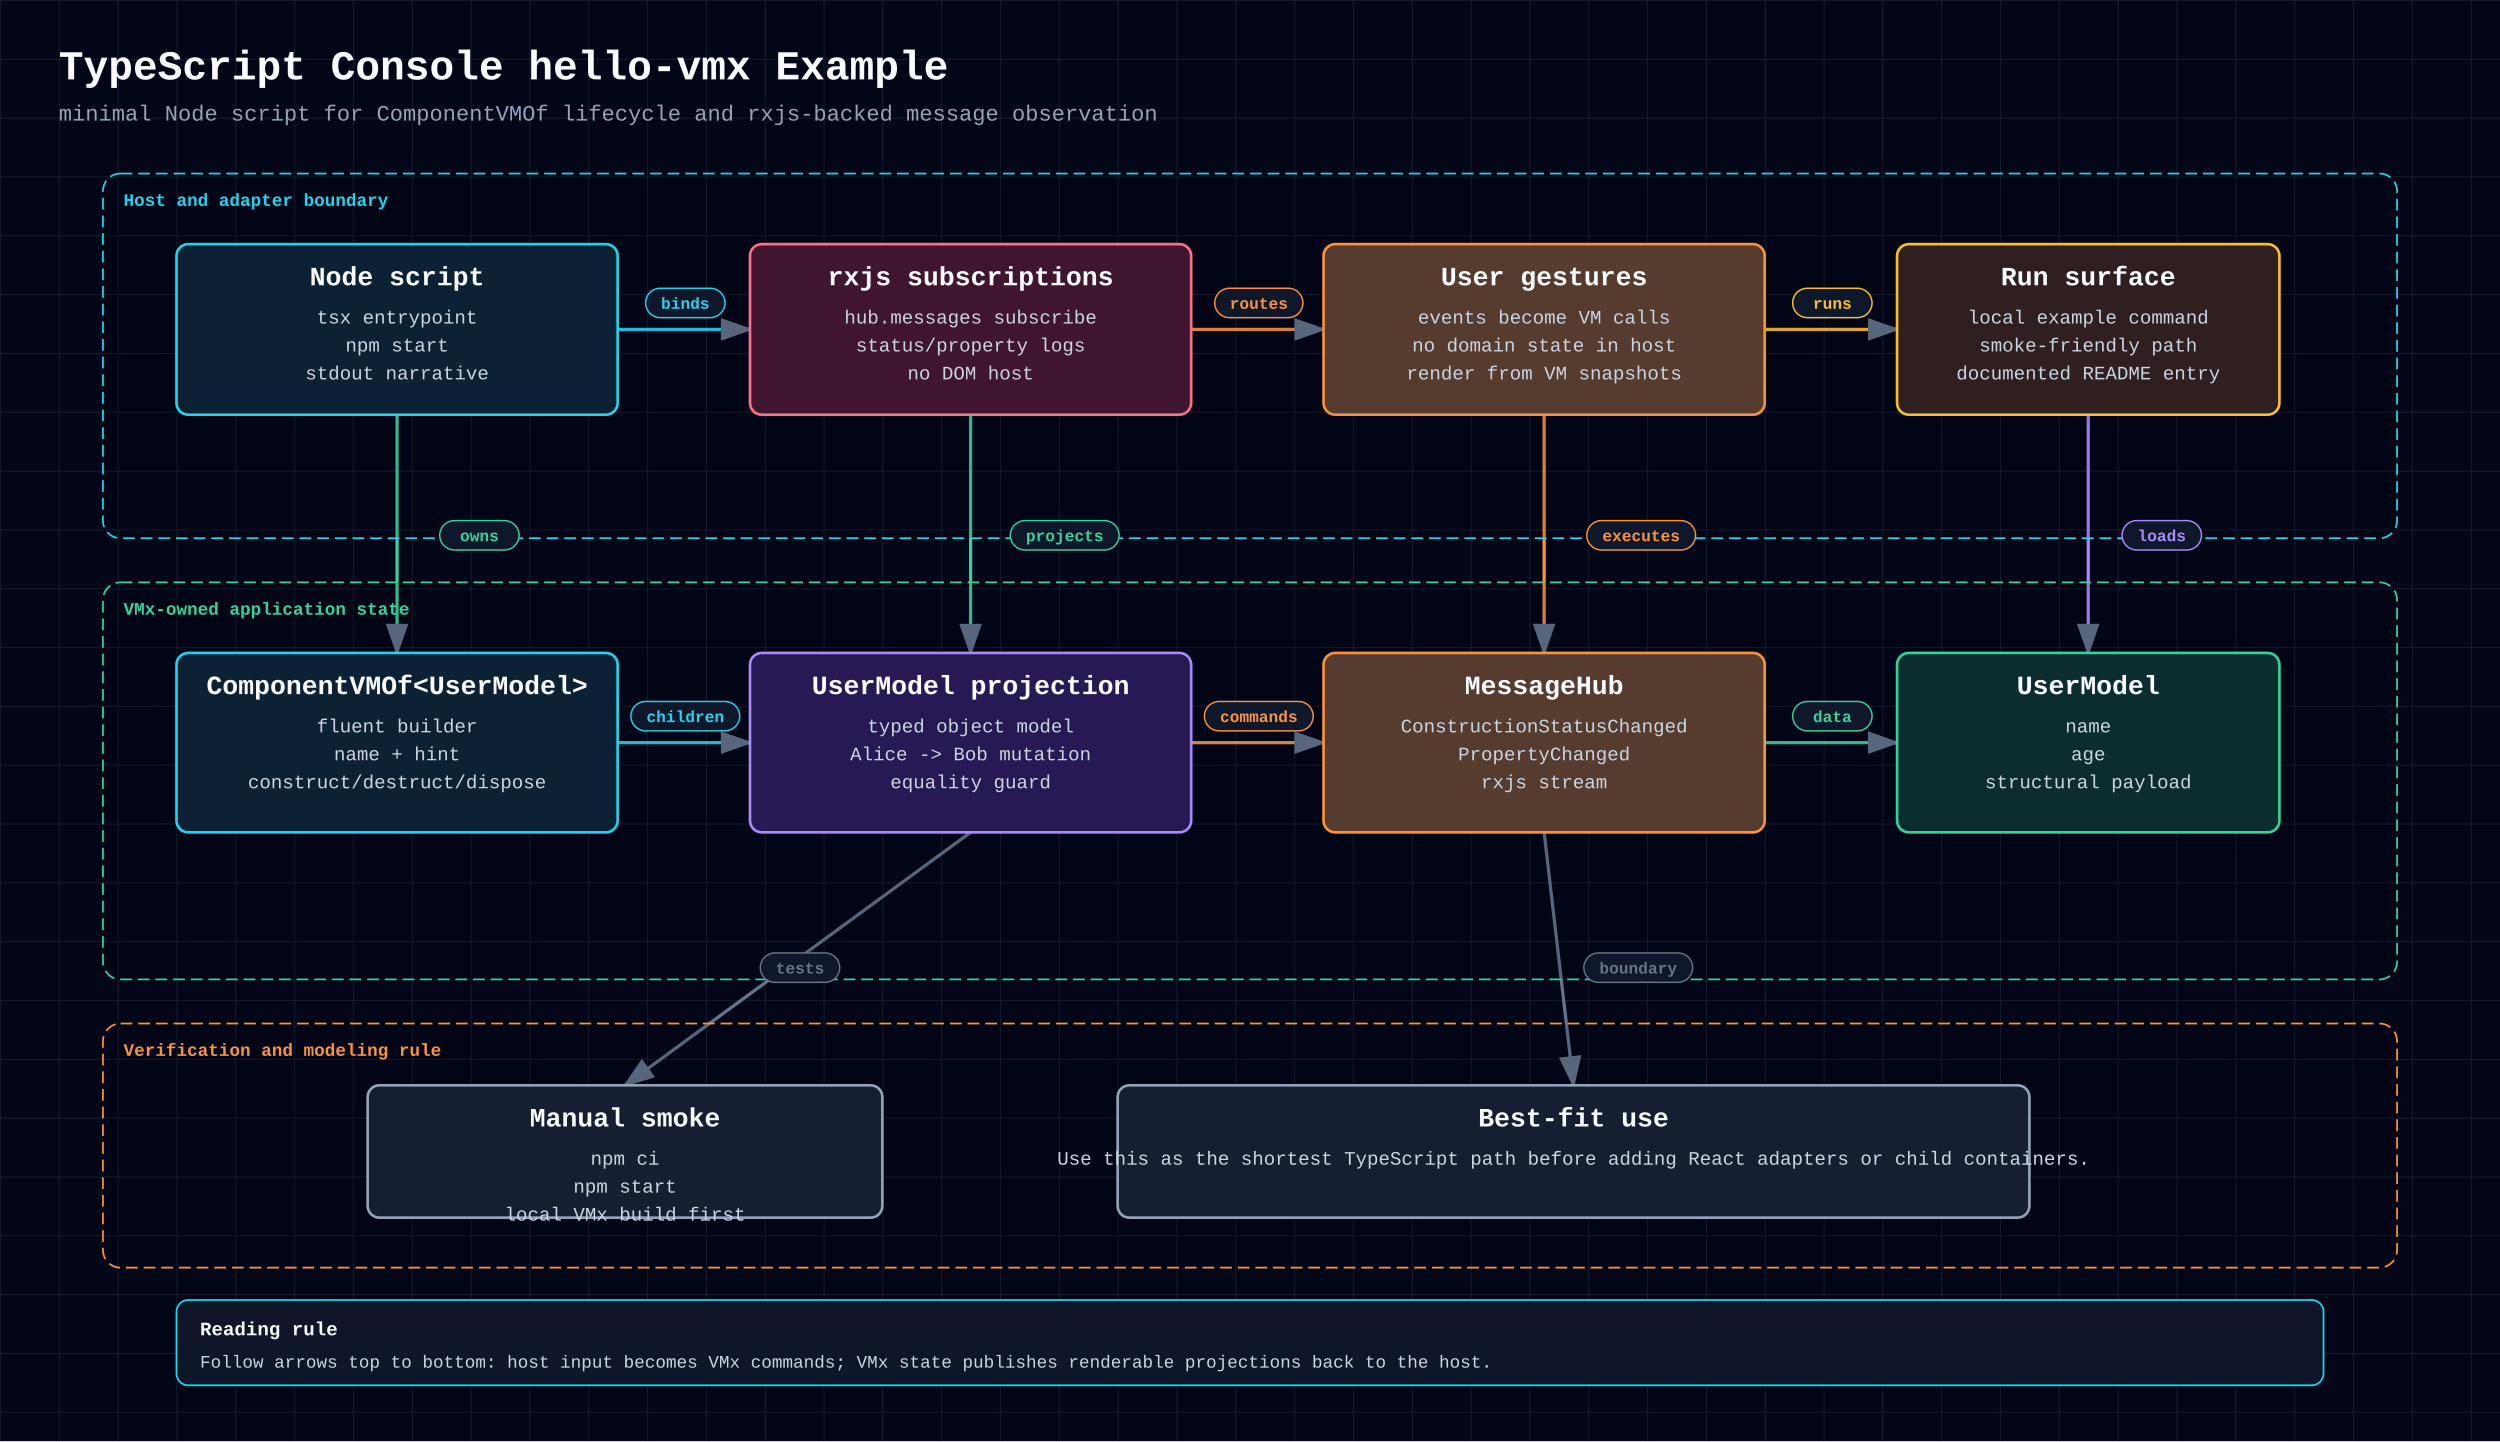
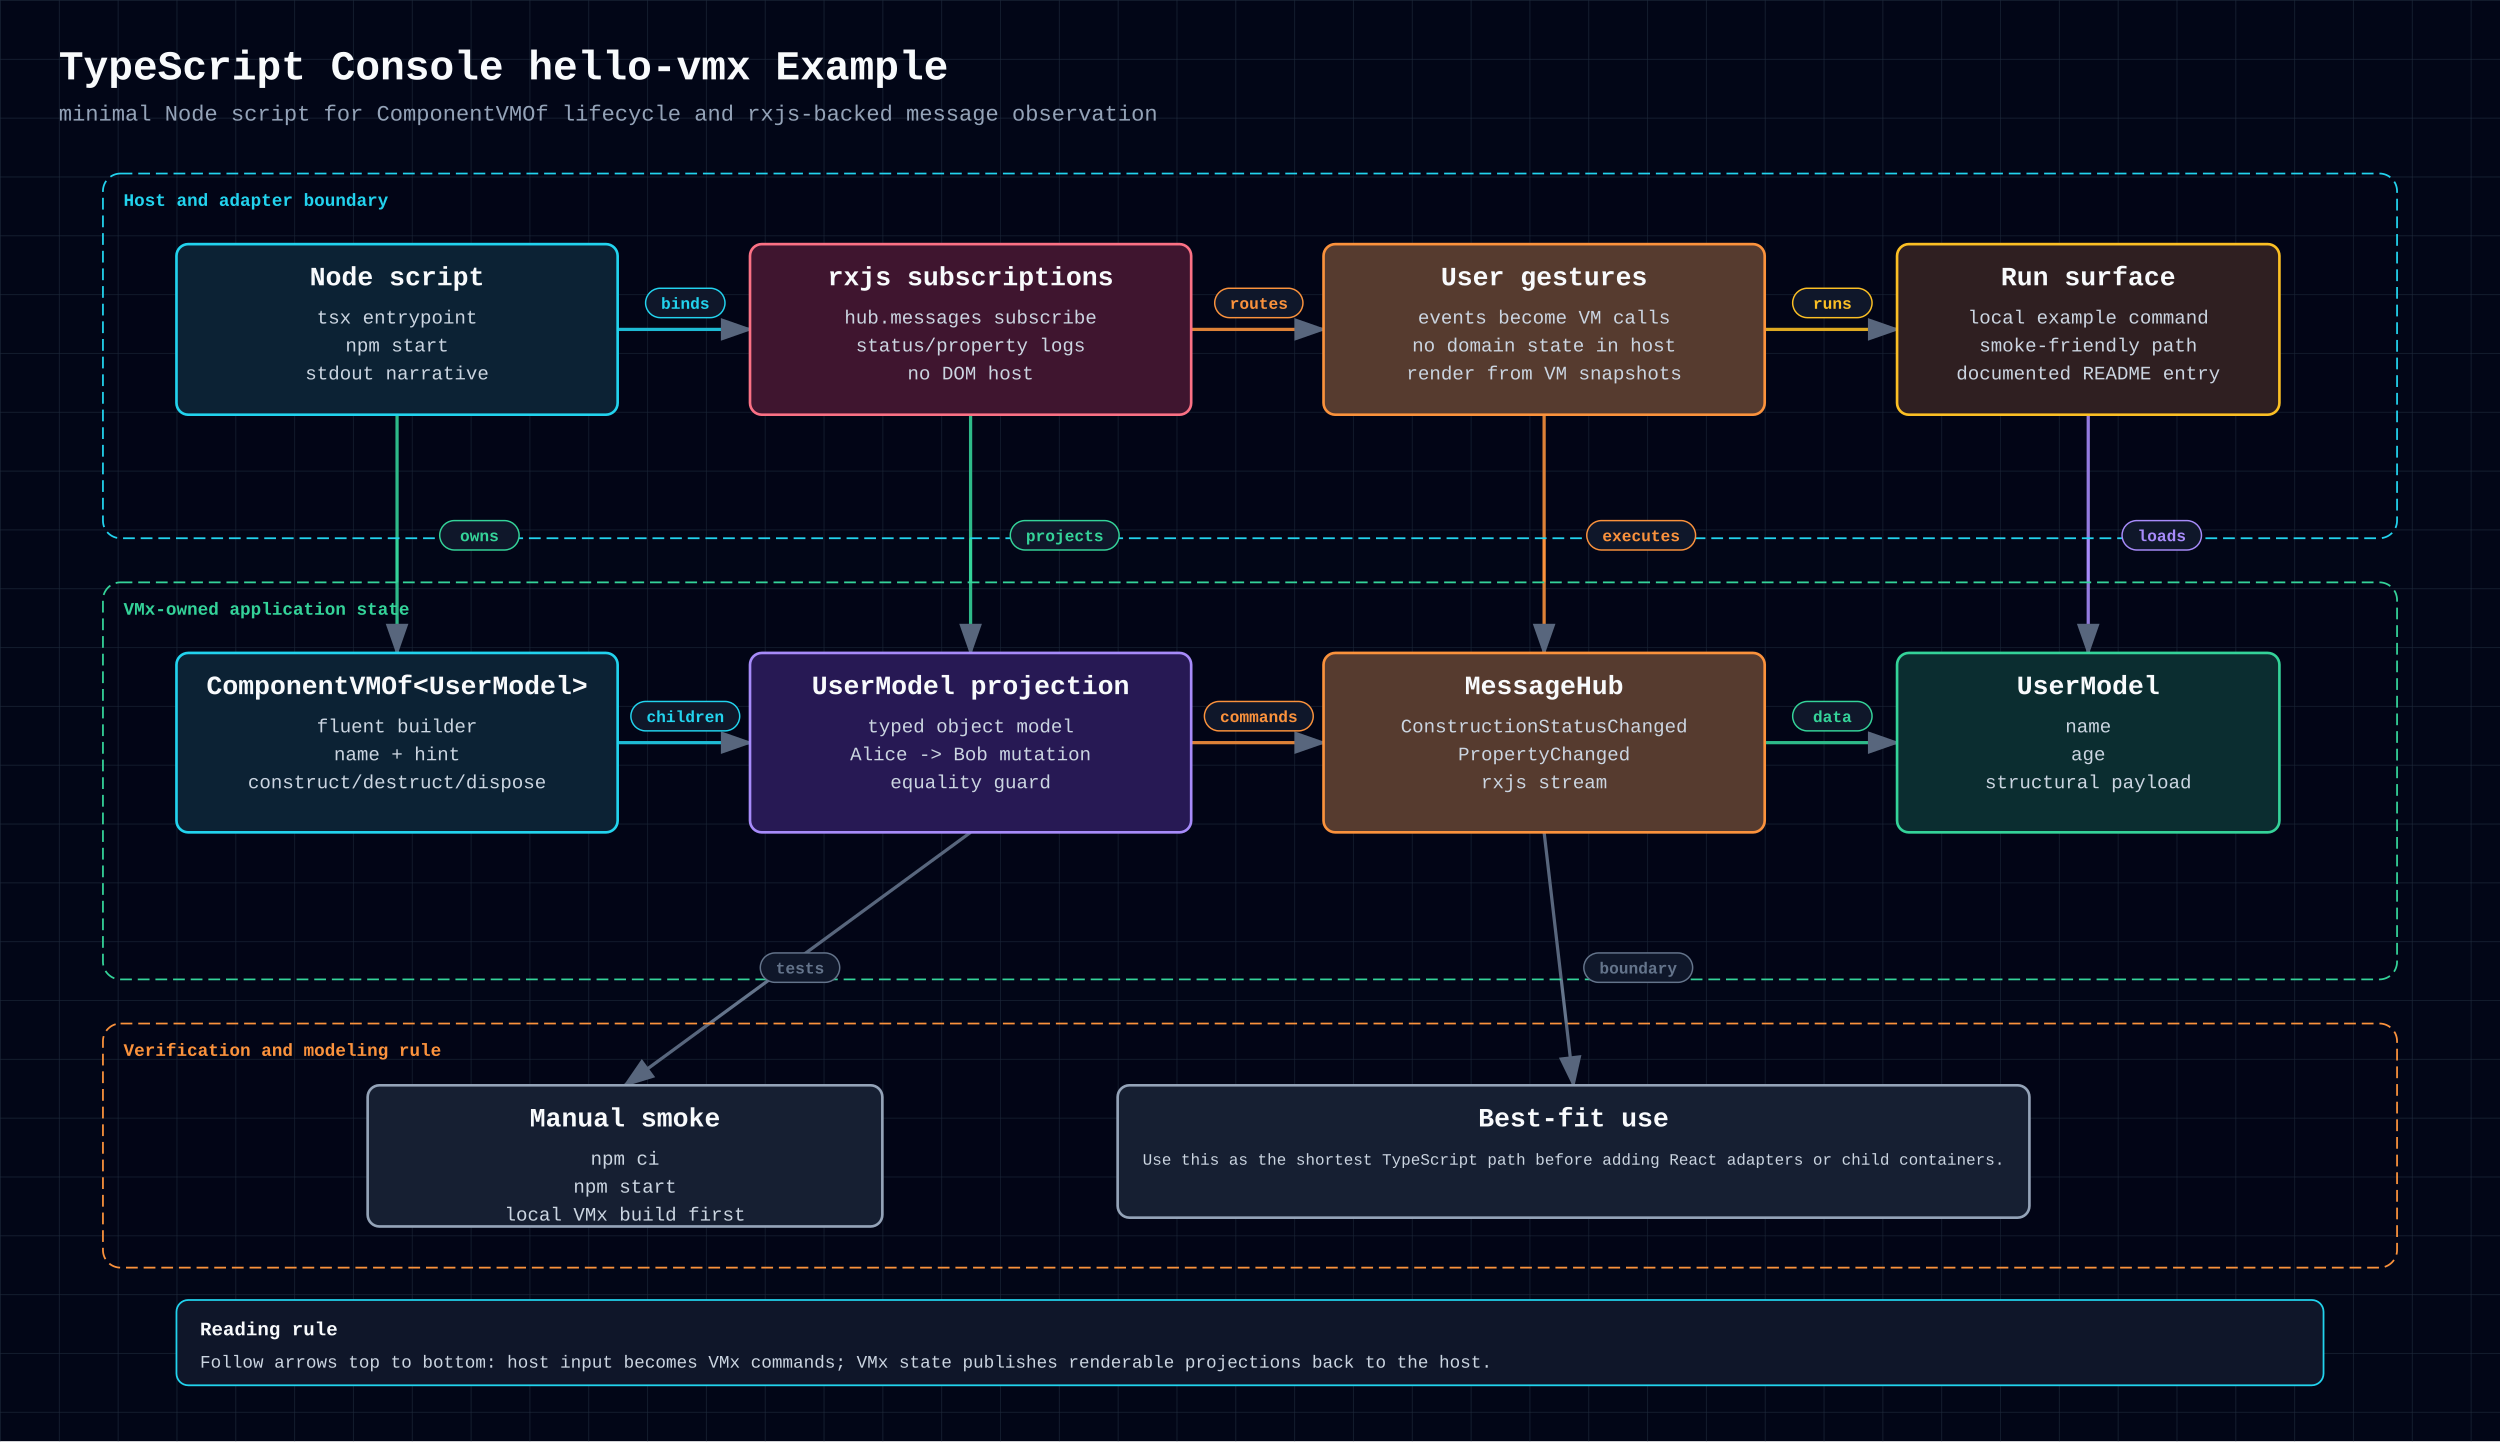
<svg xmlns="http://www.w3.org/2000/svg" width="1700" height="980" viewBox="0 0 1700 980" style="font-family: 'JetBrains Mono', ui-monospace, SFMono-Regular, Menlo, Monaco, Consolas, 'Liberation Mono', 'Courier New', monospace;">
  <defs>
    <style>
      text { font-family: 'JetBrains Mono', ui-monospace, SFMono-Regular, Menlo, Monaco, Consolas, 'Liberation Mono', 'Courier New', monospace; }
    </style>
    <pattern id="grid" width="40" height="40" patternUnits="userSpaceOnUse">
      <path d="M 40 0 L 0 0 0 40" fill="none" stroke="#1e293b" stroke-width="0.8" />
    </pattern>
    <marker id="arrowhead" markerWidth="10" markerHeight="7" refX="9" refY="3.5" orient="auto">
      <polygon points="0 0, 10 3.5, 0 7" fill="#64748b" />
    </marker>
  </defs>
  <rect width="100%" height="100%" fill="#020617" />
  <rect width="100%" height="100%" fill="url(#grid)" />
  <text x="40" y="54" fill="#f8fafc" font-size="28" font-weight="700" text-anchor="start">TypeScript Console hello-vmx Example</text>
  <text x="40" y="82" fill="#94a3b8" font-size="15" font-weight="400" text-anchor="start">minimal Node script for ComponentVMOf lifecycle and rxjs-backed message observation</text>
  <polyline points="420,224 510,224" fill="none" stroke="#22d3ee" stroke-width="2.2" marker-end="url(#arrowhead)" />
  <polyline points="810,224 900,224" fill="none" stroke="#fb923c" stroke-width="2.2" marker-end="url(#arrowhead)" />
  <polyline points="1200,224 1290,224" fill="none" stroke="#fbbf24" stroke-width="2.2" marker-end="url(#arrowhead)" />
  <polyline points="270,282 270,444" fill="none" stroke="#34d399" stroke-width="2.2" marker-end="url(#arrowhead)" />
  <polyline points="660,282 660,444" fill="none" stroke="#34d399" stroke-width="2.2" marker-end="url(#arrowhead)" />
  <polyline points="1050,282 1050,444" fill="none" stroke="#fb923c" stroke-width="2.2" marker-end="url(#arrowhead)" />
  <polyline points="1420,282 1420,444" fill="none" stroke="#a78bfa" stroke-width="2.2" marker-end="url(#arrowhead)" />
  <polyline points="420,505 510,505" fill="none" stroke="#22d3ee" stroke-width="2.2" marker-end="url(#arrowhead)" />
  <polyline points="810,505 900,505" fill="none" stroke="#fb923c" stroke-width="2.2" marker-end="url(#arrowhead)" />
  <polyline points="1200,505 1290,505" fill="none" stroke="#34d399" stroke-width="2.2" marker-end="url(#arrowhead)" />
  <polyline points="660,566 425,738" fill="none" stroke="#64748b" stroke-width="2.2" marker-end="url(#arrowhead)" />
  <polyline points="1050,566 1070,738" fill="none" stroke="#64748b" stroke-width="2.2" marker-end="url(#arrowhead)" />
  <rect x="70" y="118" width="1560" height="248" rx="12" fill="rgba(2, 6, 23, 0.12)" stroke="#22d3ee" stroke-width="1.2" stroke-dasharray="8 4" />
  <text x="84" y="140" fill="#22d3ee" font-size="12" font-weight="700" text-anchor="start">Host and adapter boundary</text>
  <rect x="70" y="396" width="1560" height="270" rx="12" fill="rgba(2, 6, 23, 0.12)" stroke="#34d399" stroke-width="1.2" stroke-dasharray="8 4" />
  <text x="84" y="418" fill="#34d399" font-size="12" font-weight="700" text-anchor="start">VMx-owned application state</text>
  <rect x="70" y="696" width="1560" height="166" rx="12" fill="rgba(2, 6, 23, 0.12)" stroke="#fb923c" stroke-width="1.2" stroke-dasharray="8 4" />
  <text x="84" y="718" fill="#fb923c" font-size="12" font-weight="700" text-anchor="start">Verification and modeling rule</text>
  <rect x="120" y="166" width="300" height="116" rx="8" fill="#0f172a" />
  <rect x="120" y="166" width="300" height="116" rx="8" fill="rgba(8, 51, 68, 0.4)" stroke="#22d3ee" stroke-width="1.8" />
  <text x="270" y="194" fill="#f8fafc" font-size="18" font-weight="700" text-anchor="middle">Node script</text>
  <text x="270" y="220" fill="#cbd5e1" font-size="13" font-weight="400" text-anchor="middle">tsx entrypoint</text>
  <text x="270" y="239" fill="#cbd5e1" font-size="13" font-weight="400" text-anchor="middle">npm start</text>
  <text x="270" y="258" fill="#cbd5e1" font-size="13" font-weight="400" text-anchor="middle">stdout narrative</text>
  <rect x="510" y="166" width="300" height="116" rx="8" fill="#0f172a" />
  <rect x="510" y="166" width="300" height="116" rx="8" fill="rgba(136, 19, 55, 0.4)" stroke="#fb7185" stroke-width="1.8" />
  <text x="660" y="194" fill="#f8fafc" font-size="18" font-weight="700" text-anchor="middle">rxjs subscriptions</text>
  <text x="660" y="220" fill="#cbd5e1" font-size="13" font-weight="400" text-anchor="middle">hub.messages subscribe</text>
  <text x="660" y="239" fill="#cbd5e1" font-size="13" font-weight="400" text-anchor="middle">status/property logs</text>
  <text x="660" y="258" fill="#cbd5e1" font-size="13" font-weight="400" text-anchor="middle">no DOM host</text>
  <rect x="900" y="166" width="300" height="116" rx="8" fill="#0f172a" />
  <rect x="900" y="166" width="300" height="116" rx="8" fill="rgba(251, 146, 60, 0.3)" stroke="#fb923c" stroke-width="1.8" />
  <text x="1050" y="194" fill="#f8fafc" font-size="18" font-weight="700" text-anchor="middle">User gestures</text>
  <text x="1050" y="220" fill="#cbd5e1" font-size="13" font-weight="400" text-anchor="middle">events become VM calls</text>
  <text x="1050" y="239" fill="#cbd5e1" font-size="13" font-weight="400" text-anchor="middle">no domain state in host</text>
  <text x="1050" y="258" fill="#cbd5e1" font-size="13" font-weight="400" text-anchor="middle">render from VM snapshots</text>
  <rect x="1290" y="166" width="260" height="116" rx="8" fill="#0f172a" />
  <rect x="1290" y="166" width="260" height="116" rx="8" fill="rgba(120, 53, 15, 0.3)" stroke="#fbbf24" stroke-width="1.8" />
  <text x="1420" y="194" fill="#f8fafc" font-size="18" font-weight="700" text-anchor="middle">Run surface</text>
  <text x="1420" y="220" fill="#cbd5e1" font-size="13" font-weight="400" text-anchor="middle">local example command</text>
  <text x="1420" y="239" fill="#cbd5e1" font-size="13" font-weight="400" text-anchor="middle">smoke-friendly path</text>
  <text x="1420" y="258" fill="#cbd5e1" font-size="13" font-weight="400" text-anchor="middle">documented README entry</text>
  <rect x="120" y="444" width="300" height="122" rx="8" fill="#0f172a" />
  <rect x="120" y="444" width="300" height="122" rx="8" fill="rgba(8, 51, 68, 0.4)" stroke="#22d3ee" stroke-width="1.8" />
  <text x="270" y="472" fill="#f8fafc" font-size="18" font-weight="700" text-anchor="middle">ComponentVMOf&lt;UserModel&gt;</text>
  <text x="270" y="498" fill="#cbd5e1" font-size="13" font-weight="400" text-anchor="middle">fluent builder</text>
  <text x="270" y="517" fill="#cbd5e1" font-size="13" font-weight="400" text-anchor="middle">name + hint</text>
  <text x="270" y="536" fill="#cbd5e1" font-size="13" font-weight="400" text-anchor="middle">construct/destruct/dispose</text>
  <rect x="510" y="444" width="300" height="122" rx="8" fill="#0f172a" />
  <rect x="510" y="444" width="300" height="122" rx="8" fill="rgba(76, 29, 149, 0.4)" stroke="#a78bfa" stroke-width="1.8" />
  <text x="660" y="472" fill="#f8fafc" font-size="18" font-weight="700" text-anchor="middle">UserModel projection</text>
  <text x="660" y="498" fill="#cbd5e1" font-size="13" font-weight="400" text-anchor="middle">typed object model</text>
  <text x="660" y="517" fill="#cbd5e1" font-size="13" font-weight="400" text-anchor="middle">Alice -&gt; Bob mutation</text>
  <text x="660" y="536" fill="#cbd5e1" font-size="13" font-weight="400" text-anchor="middle">equality guard</text>
  <rect x="900" y="444" width="300" height="122" rx="8" fill="#0f172a" />
  <rect x="900" y="444" width="300" height="122" rx="8" fill="rgba(251, 146, 60, 0.3)" stroke="#fb923c" stroke-width="1.8" />
  <text x="1050" y="472" fill="#f8fafc" font-size="18" font-weight="700" text-anchor="middle">MessageHub</text>
  <text x="1050" y="498" fill="#cbd5e1" font-size="13" font-weight="400" text-anchor="middle">ConstructionStatusChanged</text>
  <text x="1050" y="517" fill="#cbd5e1" font-size="13" font-weight="400" text-anchor="middle">PropertyChanged</text>
  <text x="1050" y="536" fill="#cbd5e1" font-size="13" font-weight="400" text-anchor="middle">rxjs stream</text>
  <rect x="1290" y="444" width="260" height="122" rx="8" fill="#0f172a" />
  <rect x="1290" y="444" width="260" height="122" rx="8" fill="rgba(6, 78, 59, 0.4)" stroke="#34d399" stroke-width="1.8" />
  <text x="1420" y="472" fill="#f8fafc" font-size="18" font-weight="700" text-anchor="middle">UserModel</text>
  <text x="1420" y="498" fill="#cbd5e1" font-size="13" font-weight="400" text-anchor="middle">name</text>
  <text x="1420" y="517" fill="#cbd5e1" font-size="13" font-weight="400" text-anchor="middle">age</text>
  <text x="1420" y="536" fill="#cbd5e1" font-size="13" font-weight="400" text-anchor="middle">structural payload</text>
-   <rect x="250" y="738" width="350" height="90" rx="8" fill="#0f172a" />
-   <rect x="250" y="738" width="350" height="90" rx="8" fill="rgba(30, 41, 59, 0.5)" stroke="#94a3b8" stroke-width="1.8" />
+   <rect x="250" y="738" width="350" height="96" rx="8" fill="#0f172a" />
+   <rect x="250" y="738" width="350" height="96" rx="8" fill="rgba(30, 41, 59, 0.5)" stroke="#94a3b8" stroke-width="1.8" />
  <text x="425" y="766" fill="#f8fafc" font-size="18" font-weight="700" text-anchor="middle">Manual smoke</text>
  <text x="425" y="792" fill="#cbd5e1" font-size="13" font-weight="400" text-anchor="middle">npm ci</text>
  <text x="425" y="811" fill="#cbd5e1" font-size="13" font-weight="400" text-anchor="middle">npm start</text>
  <text x="425" y="830" fill="#cbd5e1" font-size="13" font-weight="400" text-anchor="middle">local VMx build first</text>
  <rect x="760" y="738" width="620" height="90" rx="8" fill="#0f172a" />
  <rect x="760" y="738" width="620" height="90" rx="8" fill="rgba(30, 41, 59, 0.5)" stroke="#94a3b8" stroke-width="1.8" />
  <text x="1070" y="766" fill="#f8fafc" font-size="18" font-weight="700" text-anchor="middle">Best-fit use</text>
-   <text x="1070" y="792" fill="#cbd5e1" font-size="13" font-weight="400" text-anchor="middle">Use this as the shortest TypeScript path before adding React adapters or child containers.</text>
+   <text x="1070" y="792" fill="#cbd5e1" font-size="10.85" font-weight="400" text-anchor="middle">Use this as the shortest TypeScript path before adding React adapters or child containers.</text>
  <rect x="120" y="884" width="1460" height="58" rx="8" fill="#0f172a" />
  <rect x="120" y="884" width="1460" height="58" rx="8" fill="rgba(15, 23, 42, 0.94)" stroke="#22d3ee" stroke-width="1.2" />
  <text x="136" y="908" fill="#f8fafc" font-size="13" font-weight="700" text-anchor="start">Reading rule</text>
  <text x="136" y="930" fill="#cbd5e1" font-size="12" font-weight="400" text-anchor="start">Follow arrows top to bottom: host input becomes VMx commands; VMx state publishes renderable projections back to the host.</text>
  <rect x="439" y="196" width="54" height="20" rx="10" fill="#0f172a" stroke="#22d3ee" stroke-width="1" />
  <text x="466" y="210" fill="#22d3ee" font-size="11" font-weight="700" text-anchor="middle">binds</text>
  <rect x="826" y="196" width="60" height="20" rx="10" fill="#0f172a" stroke="#fb923c" stroke-width="1" />
  <text x="856" y="210" fill="#fb923c" font-size="11" font-weight="700" text-anchor="middle">routes</text>
  <rect x="1219" y="196" width="54" height="20" rx="10" fill="#0f172a" stroke="#fbbf24" stroke-width="1" />
  <text x="1246" y="210" fill="#fbbf24" font-size="11" font-weight="700" text-anchor="middle">runs</text>
  <rect x="299" y="354" width="54" height="20" rx="10" fill="#0f172a" stroke="#34d399" stroke-width="1" />
  <text x="326" y="368" fill="#34d399" font-size="11" font-weight="700" text-anchor="middle">owns</text>
  <rect x="687" y="354" width="74" height="20" rx="10" fill="#0f172a" stroke="#34d399" stroke-width="1" />
  <text x="724" y="368" fill="#34d399" font-size="11" font-weight="700" text-anchor="middle">projects</text>
  <rect x="1079" y="354" width="74" height="20" rx="10" fill="#0f172a" stroke="#fb923c" stroke-width="1" />
  <text x="1116" y="368" fill="#fb923c" font-size="11" font-weight="700" text-anchor="middle">executes</text>
  <rect x="1443" y="354" width="54" height="20" rx="10" fill="#0f172a" stroke="#a78bfa" stroke-width="1" />
  <text x="1470" y="368" fill="#a78bfa" font-size="11" font-weight="700" text-anchor="middle">loads</text>
  <rect x="429" y="477" width="74" height="20" rx="10" fill="#0f172a" stroke="#22d3ee" stroke-width="1" />
  <text x="466" y="491" fill="#22d3ee" font-size="11" font-weight="700" text-anchor="middle">children</text>
  <rect x="819" y="477" width="74" height="20" rx="10" fill="#0f172a" stroke="#fb923c" stroke-width="1" />
  <text x="856" y="491" fill="#fb923c" font-size="11" font-weight="700" text-anchor="middle">commands</text>
  <rect x="1219" y="477" width="54" height="20" rx="10" fill="#0f172a" stroke="#34d399" stroke-width="1" />
  <text x="1246" y="491" fill="#34d399" font-size="11" font-weight="700" text-anchor="middle">data</text>
  <rect x="517" y="648" width="54" height="20" rx="10" fill="#0f172a" stroke="#64748b" stroke-width="1" />
  <text x="544" y="662" fill="#64748b" font-size="11" font-weight="700" text-anchor="middle">tests</text>
  <rect x="1077" y="648" width="74" height="20" rx="10" fill="#0f172a" stroke="#64748b" stroke-width="1" />
  <text x="1114" y="662" fill="#64748b" font-size="11" font-weight="700" text-anchor="middle">boundary</text>
</svg>
